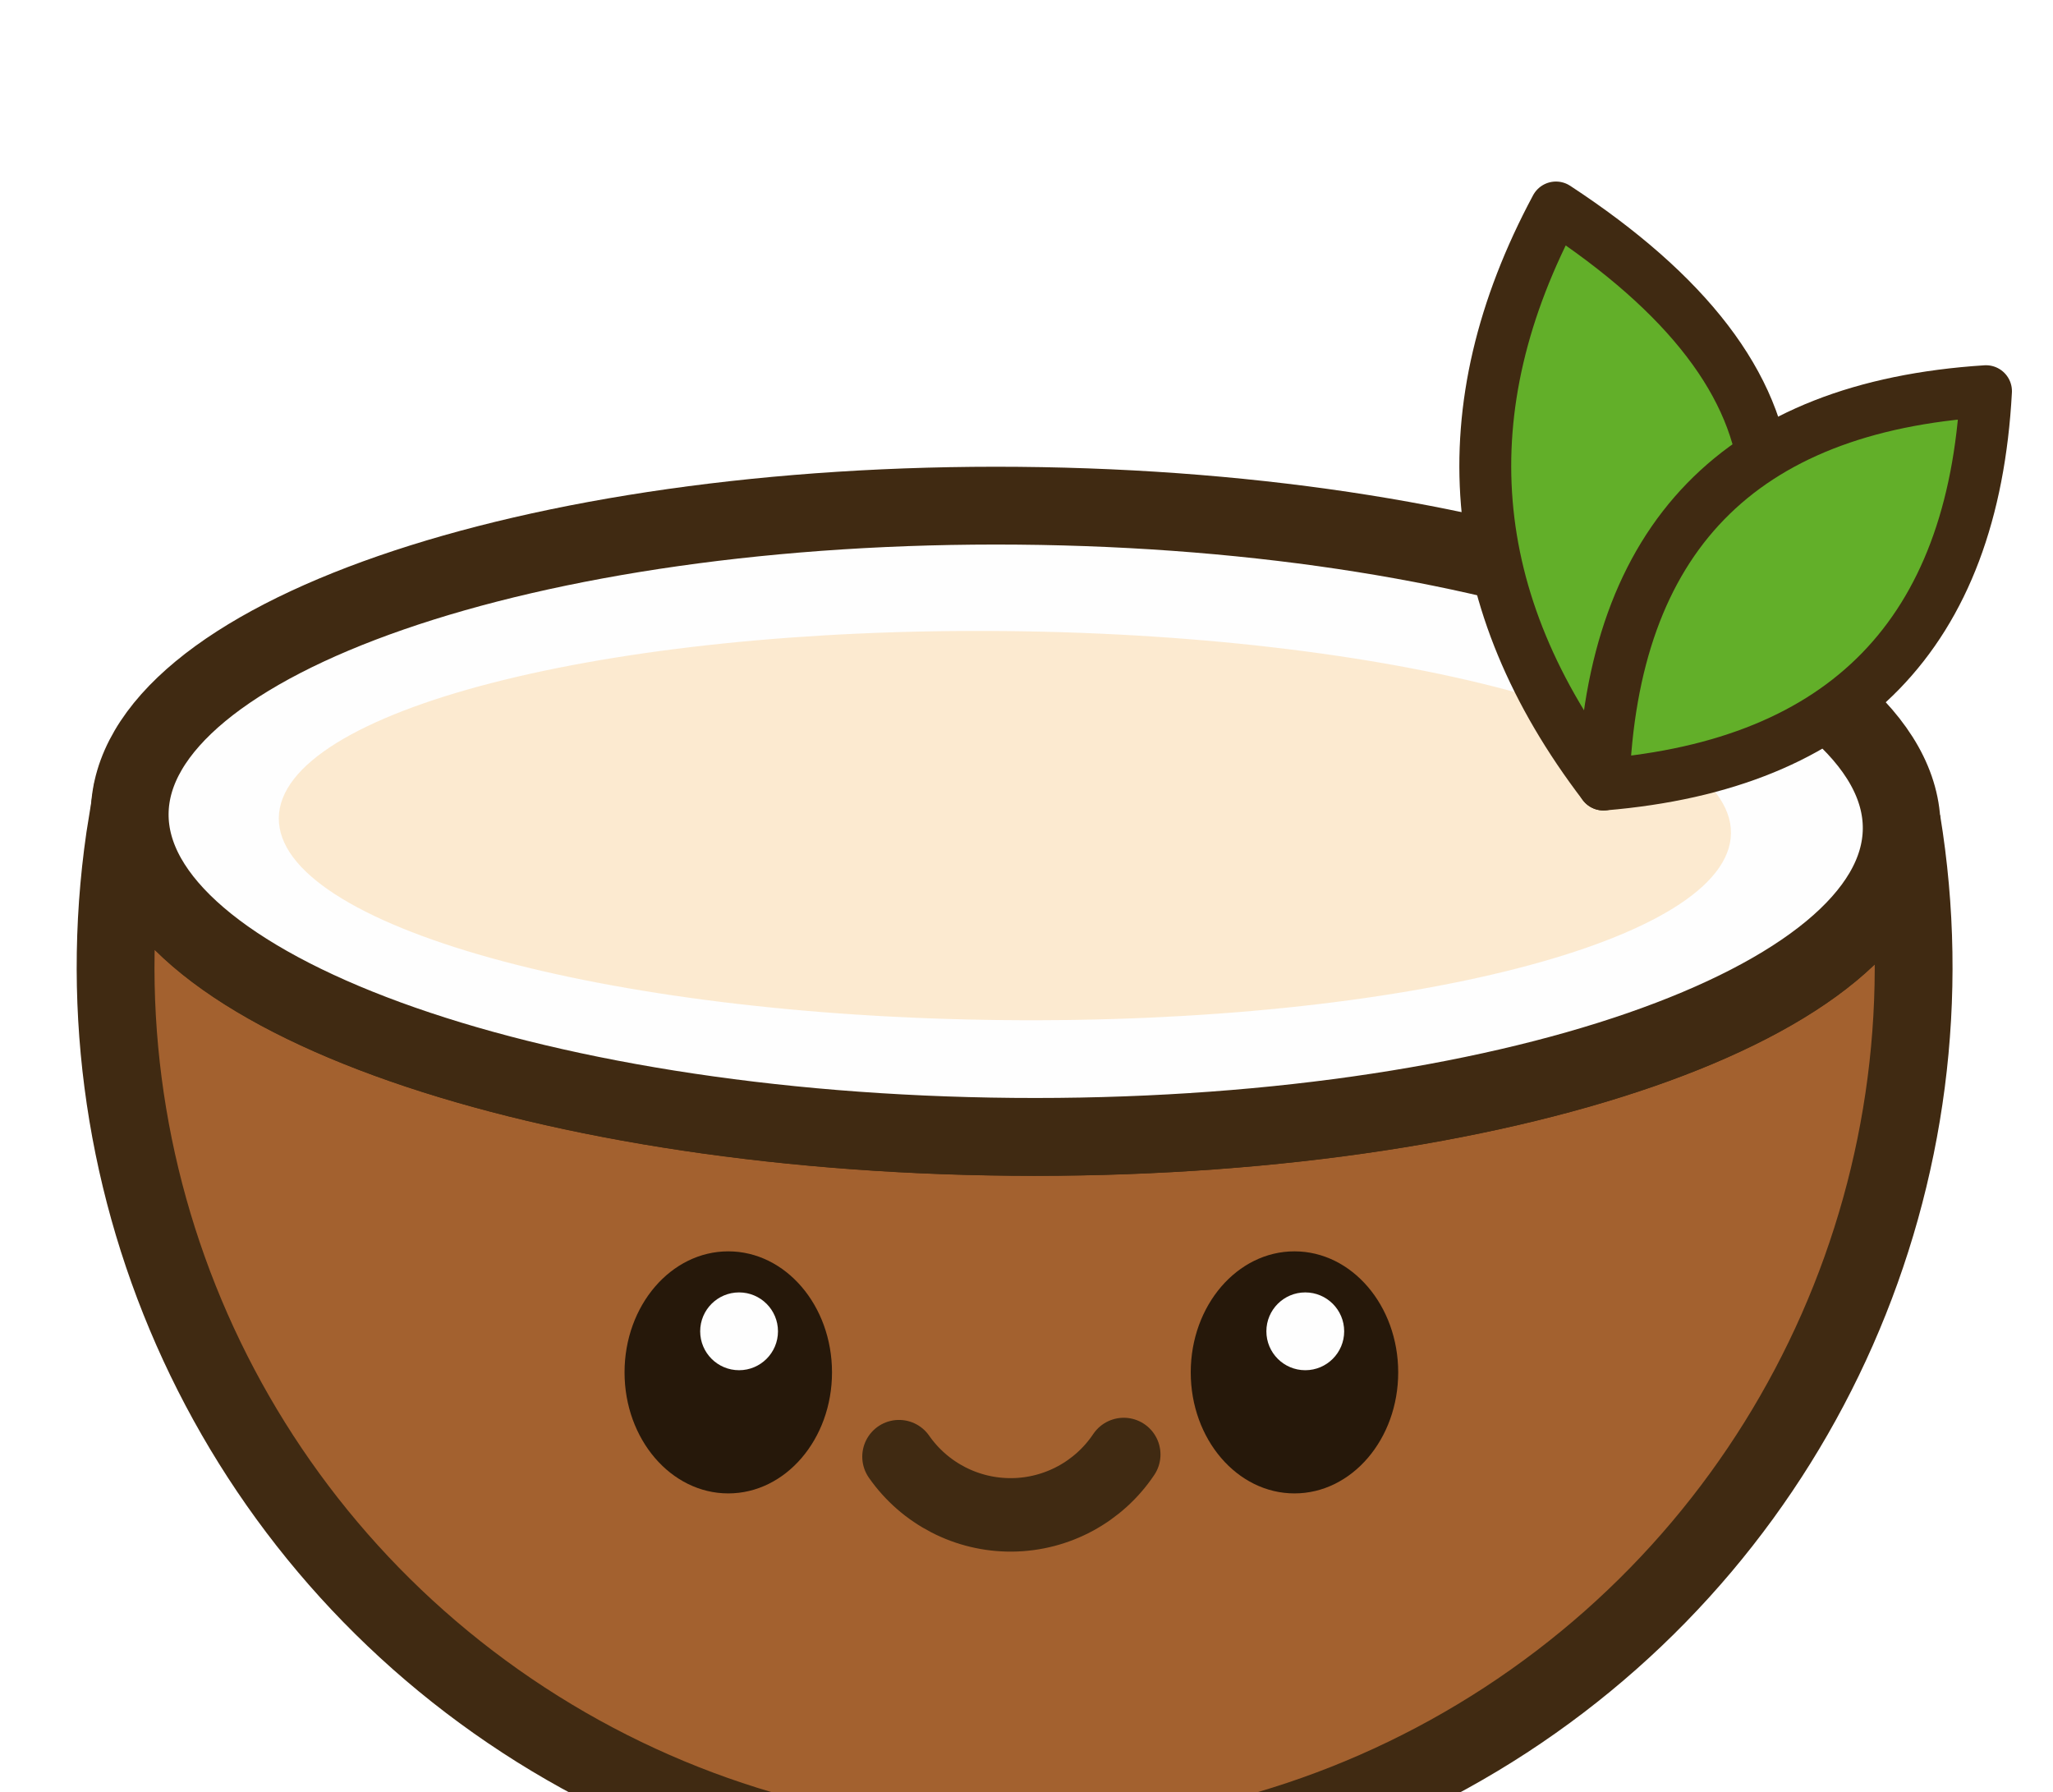
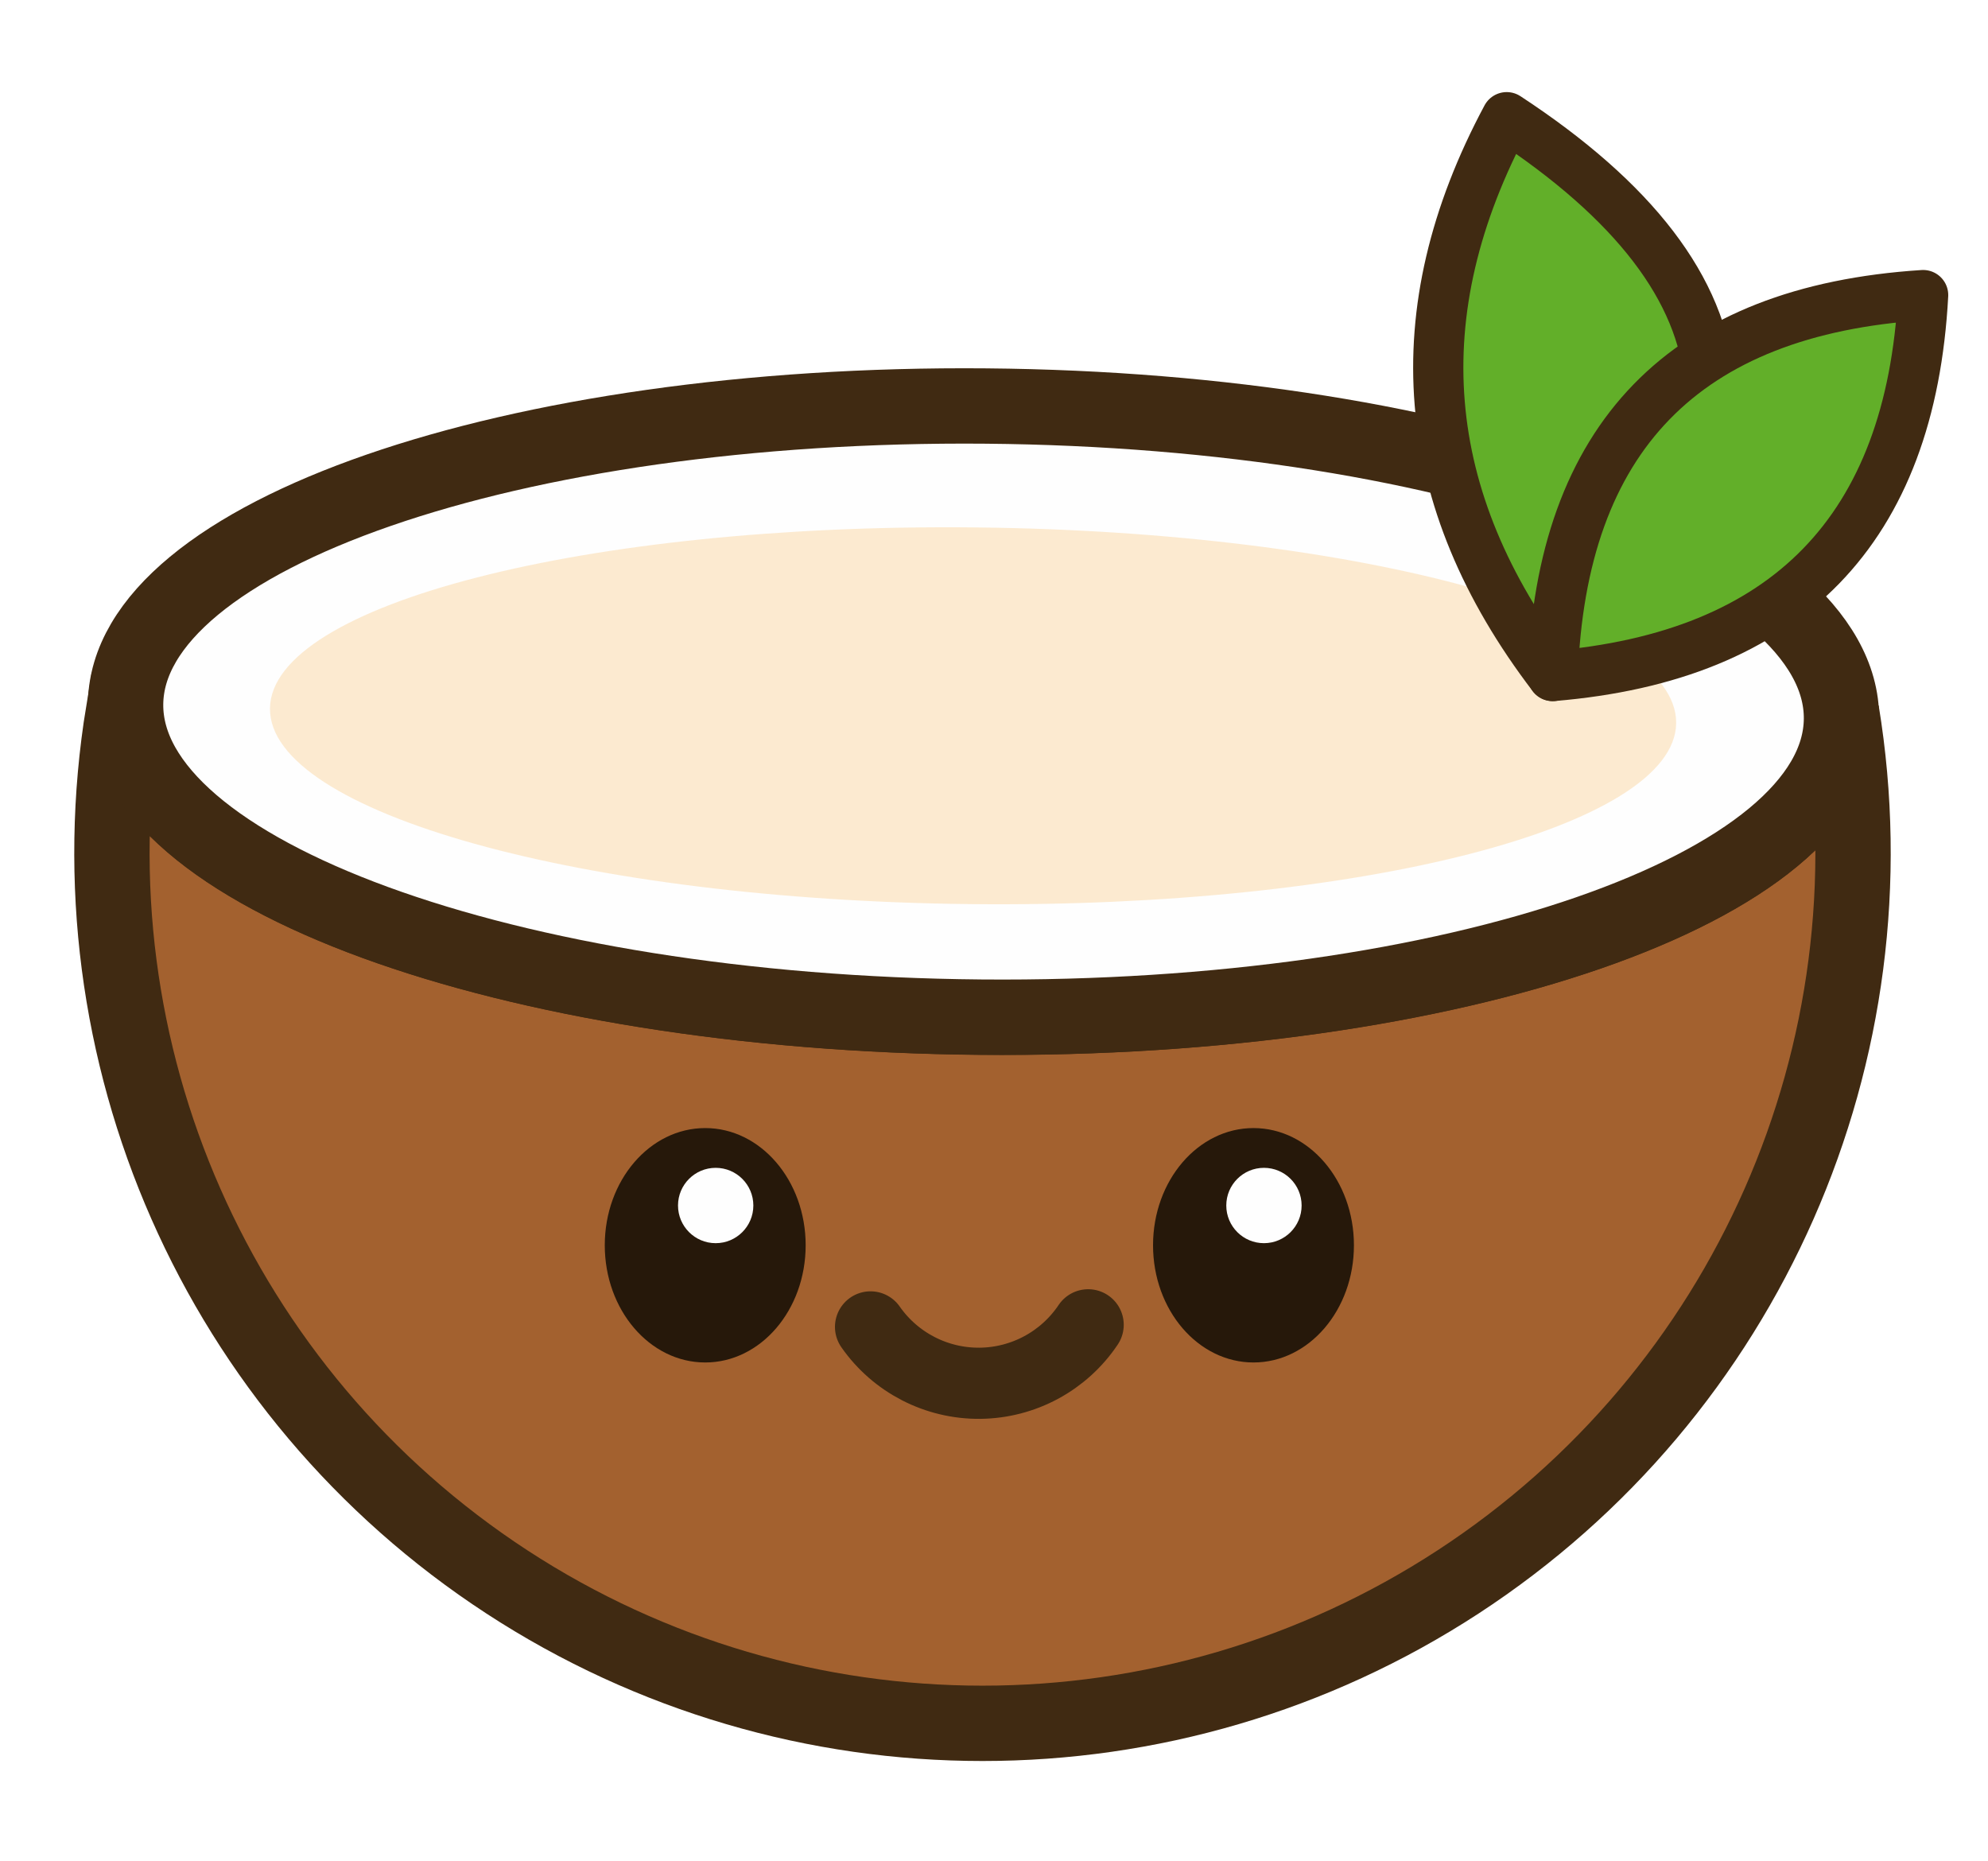
- <svg xmlns="http://www.w3.org/2000/svg" viewBox="150 160 950 829">
+ <svg xmlns="http://www.w3.org/2000/svg" viewBox="150 200 950 889" width="950" height="889">
  <path d="M 210 540 A 410 146 0.5 0 0 1030 540 L 1030 540 A 416 416 0 1 1 209 540 Z" fill="rgb(163, 97, 47)" stroke="rgb(64, 42, 18)" stroke-width="36" />
  <ellipse cx="620" cy="540" rx="410" ry="146" transform="rotate(0.5 620 540)" fill="rgb(254, 254, 254)" stroke="rgb(64, 42, 18)" stroke-width="36" />
  <ellipse cx="615" cy="542" rx="336" ry="90" transform="rotate(0.6 615 542)" fill="rgb(252, 234, 208)" />
  <g stroke="rgb(64, 42, 18)" stroke-width="24" stroke-linejoin="round">
    <path d="M 870 256 Q 1053 376 892 523 Q 795 396 870 256 Z" fill="rgb(98, 175, 41)" />
    <path d="M 1069 341 Q 1060 509 892 523 Q 898 352 1069 341 Z" fill="rgb(98, 175, 41)" />
  </g>
  <ellipse cx="487" cy="795" rx="48" ry="56" fill="rgb(38, 24, 10)" />
  <ellipse cx="749" cy="795" rx="48" ry="56" fill="rgb(38, 24, 10)" />
  <path d="M 566 834 A 63 63 0 0 0 670 833" fill="none" stroke="rgb(64, 42, 18)" stroke-width="34" stroke-linecap="round" />
  <circle cx="492" cy="776" r="18" fill="rgb(254, 254, 254)" />
  <circle cx="754" cy="776" r="18" fill="rgb(254, 254, 254)" />
</svg>
